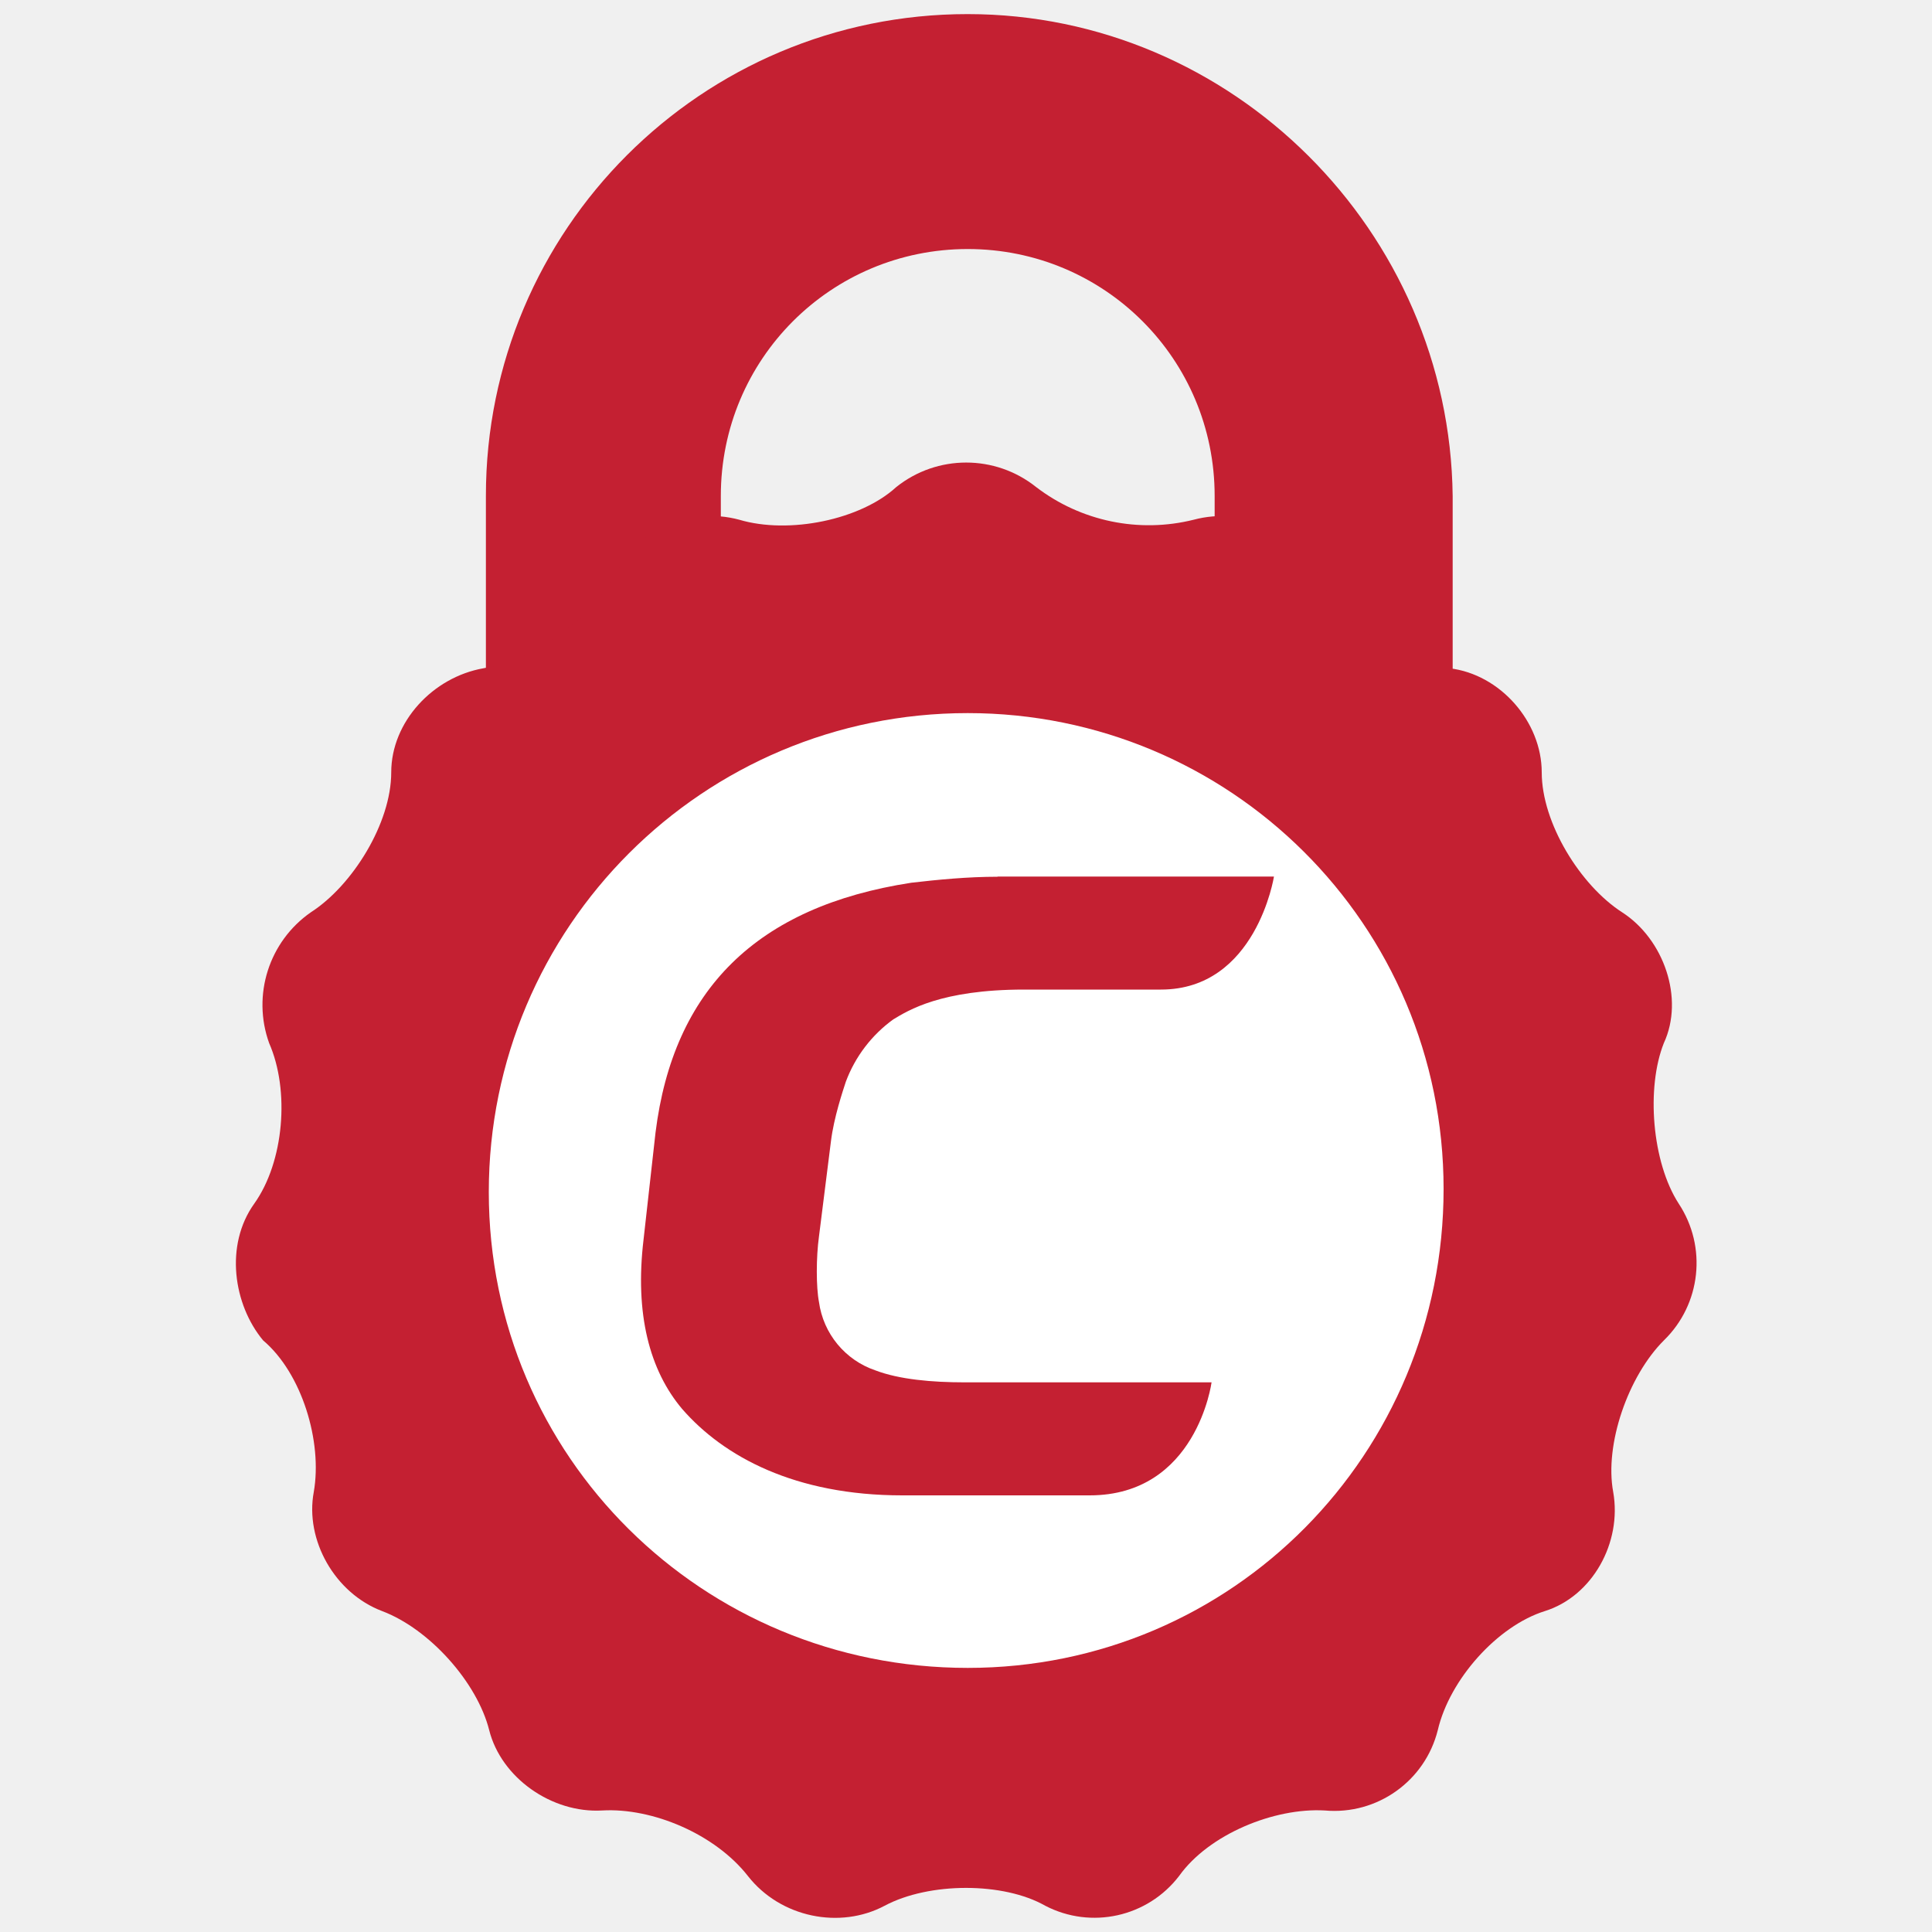
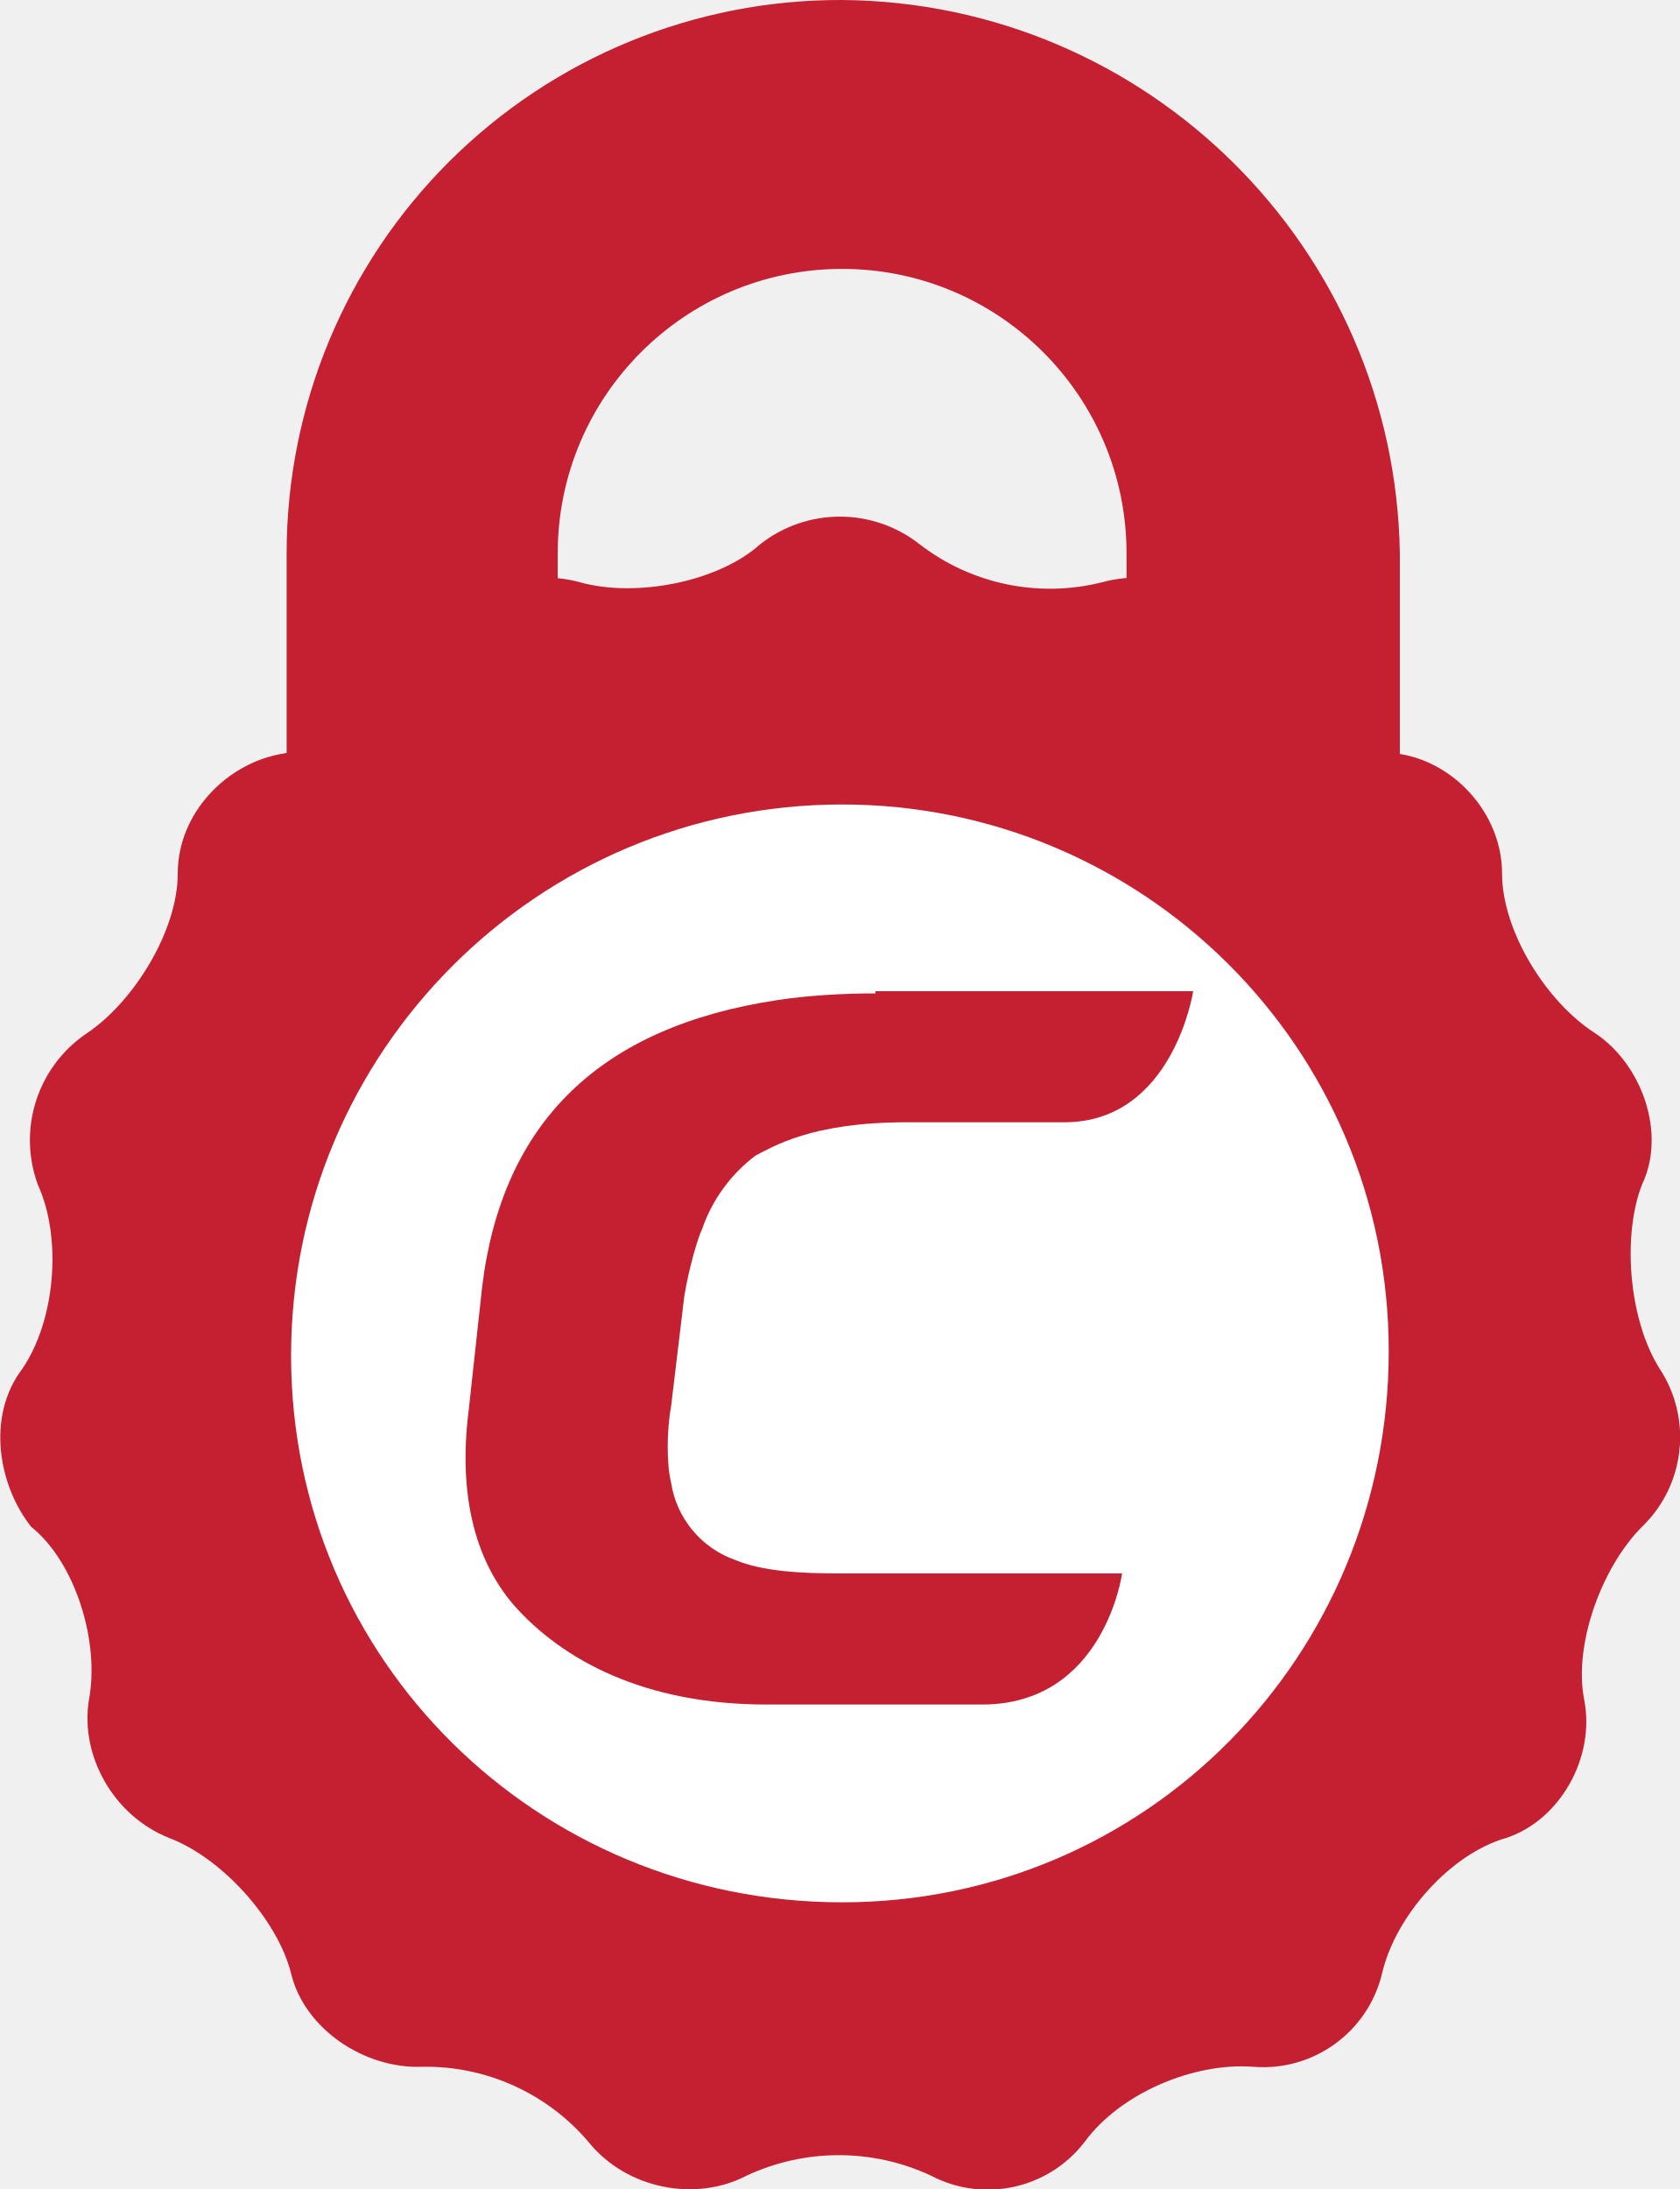
- <svg xmlns="http://www.w3.org/2000/svg" viewBox="0 0 1000 1000">
-   <path fill="#c42032" d="M373.1 476.8V256.7c0-70.8 57-127.8 127.8-127.8s127.8 57 127.8 127.8v218.6h123.2V256.7c-1.6-137-114-249.4-251-249.4a249.3 249.3 0 0 0-249.4 249.4v218.6l121.6 1.5z" />
-   <path fill="#c42032" d="M463.9 252.1a58 58 0 0 1 72.4 0 96 96 0 0 0 81.6 16.9 56.2 56.2 0 0 1 64.7 29.2c10.8 23.1 41.6 46.2 67.7 47.7 26.2 3.1 47.7 27.7 47.7 53.9s20 58.5 41.6 72.4c21.6 13.9 32.3 44.6 21.6 67.7-9.2 23.1-6.2 61.6 7.7 83.1a55.8 55.8 0 0 1-7.7 70.8c-18.5 18.5-30.8 53.9-26.2 78.5 4.6 26.2-10.8 53.9-35.4 61.6s-49.3 35.4-55.4 61.6a55.2 55.2 0 0 1-58.5 41.6c-26.2-1.5-60 12.3-75.4 33.9a55.2 55.2 0 0 1-69.3 15.4c-21.6-12.3-60-12.3-83.1 0-23.1 12.3-53.9 6.2-70.8-15.4s-49.3-35.4-75.4-33.9-52.3-16.9-58.5-41.6c-6.2-24.6-30.8-52.3-55.4-61.6s-40-36.9-35.4-61.6c4.6-26.2-6.2-61.6-26.2-78.5-15.4-18.5-20-49.3-4.6-70.8 15.4-21.6 18.5-58.5 7.7-83.1a58.4 58.4 0 0 1 21.6-67.7c21.6-13.9 41.6-46.2 41.6-72.4s21.6-49.3 47.7-53.9 55.4-24.6 67.7-47.7a56 56 0 0 1 64.7-29.2c25.9 7.7 62.9 0 81.3-16.9z" />
-   <path fill="#fff" d="M500.9 369.1C363.9 369.1 253 479.9 253 617s110.8 246.3 247.9 246.3 246.3-110.8 246.3-247.9-110.8-246.3-246.3-246.3z" />
-   <path fill="#c42032" d="M516.3 453.8c-15.4 0-30.8 1.5-44.6 3.1-80.1 12.3-123.2 55.4-132.4 129.3l-6.2 55.4c-4.6 38.5 3.1 67.7 20 87.7C374.6 754 411.6 774 467 774h97c55.4 0 63.1-58.5 63.1-58.5H499.3c-16.9 0-33.9-1.5-46.2-6.2a43.6 43.6 0 0 1-29.2-35.4c-1.5-7.7-1.5-23.1 0-33.9l6.2-49.3c1.5-12.3 6.2-26.2 7.7-30.8a70 70 0 0 1 24.6-32.3c7.7-4.6 24.6-15.4 67.7-15.4h70.8c49.3 0 58.5-58.5 58.5-58.5H516.3z" />
+ <svg xmlns="http://www.w3.org/2000/svg" viewBox="0 0 756 985">
+   <path fill="#c42032" d="M251 470V249a128 128 0 1 1 256 0v219h123V249A253 253 0 0 0 379 0a249 249 0 0 0-250 249v219z" />
+   <path fill="#c42032" d="M342 245a58 58 0 0 1 72 0 96 96 0 0 0 82 17 56 56 0 0 1 65 29c10 23 41 46 67 48 26 3 48 27 48 54 0 26 20 58 42 72 21 14 32 45 21 68-9 23-6 61 8 83a56 56 0 0 1-8 71c-18 18-31 53-26 78 5 26-11 54-35 62-25 7-50 35-56 61a55 55 0 0 1-58 42c-27-2-60 12-76 34a55 55 0 0 1-69 15 98 98 0 0 0-83 0c-23 12-54 6-71-15a96 96 0 0 0-75-34c-26 1-53-17-59-42-6-24-31-52-55-61-25-10-40-37-36-62 5-26-6-62-26-78-15-19-20-50-4-71 15-22 18-59 7-83a58 58 0 0 1 22-68c21-14 41-46 41-72 0-27 22-50 48-54 26-5 56-25 68-48a56 56 0 0 1 65-29c25 7 62 0 81-17z" />
+   <path fill="#fff" d="M379 362a248 248 0 0 0-248 248c0 137 111 246 248 246s246-111 246-248-111-246-246-246z" />
+   <path fill="#c42032" d="M394 447c-15 0-31 1-44 3-80 12-124 55-133 129l-6 55c-5 39 3 68 20 88 22 25 59 45 114 45h97c55 0 63-59 63-59H377c-17 0-34-1-46-6a44 44 0 0 1-29-35c-2-8-2-23 0-34l6-50c2-12 6-26 8-30a70 70 0 0 1 24-33c8-4 25-15 68-15h71c49 0 58-59 58-59H394z" />
</svg>
